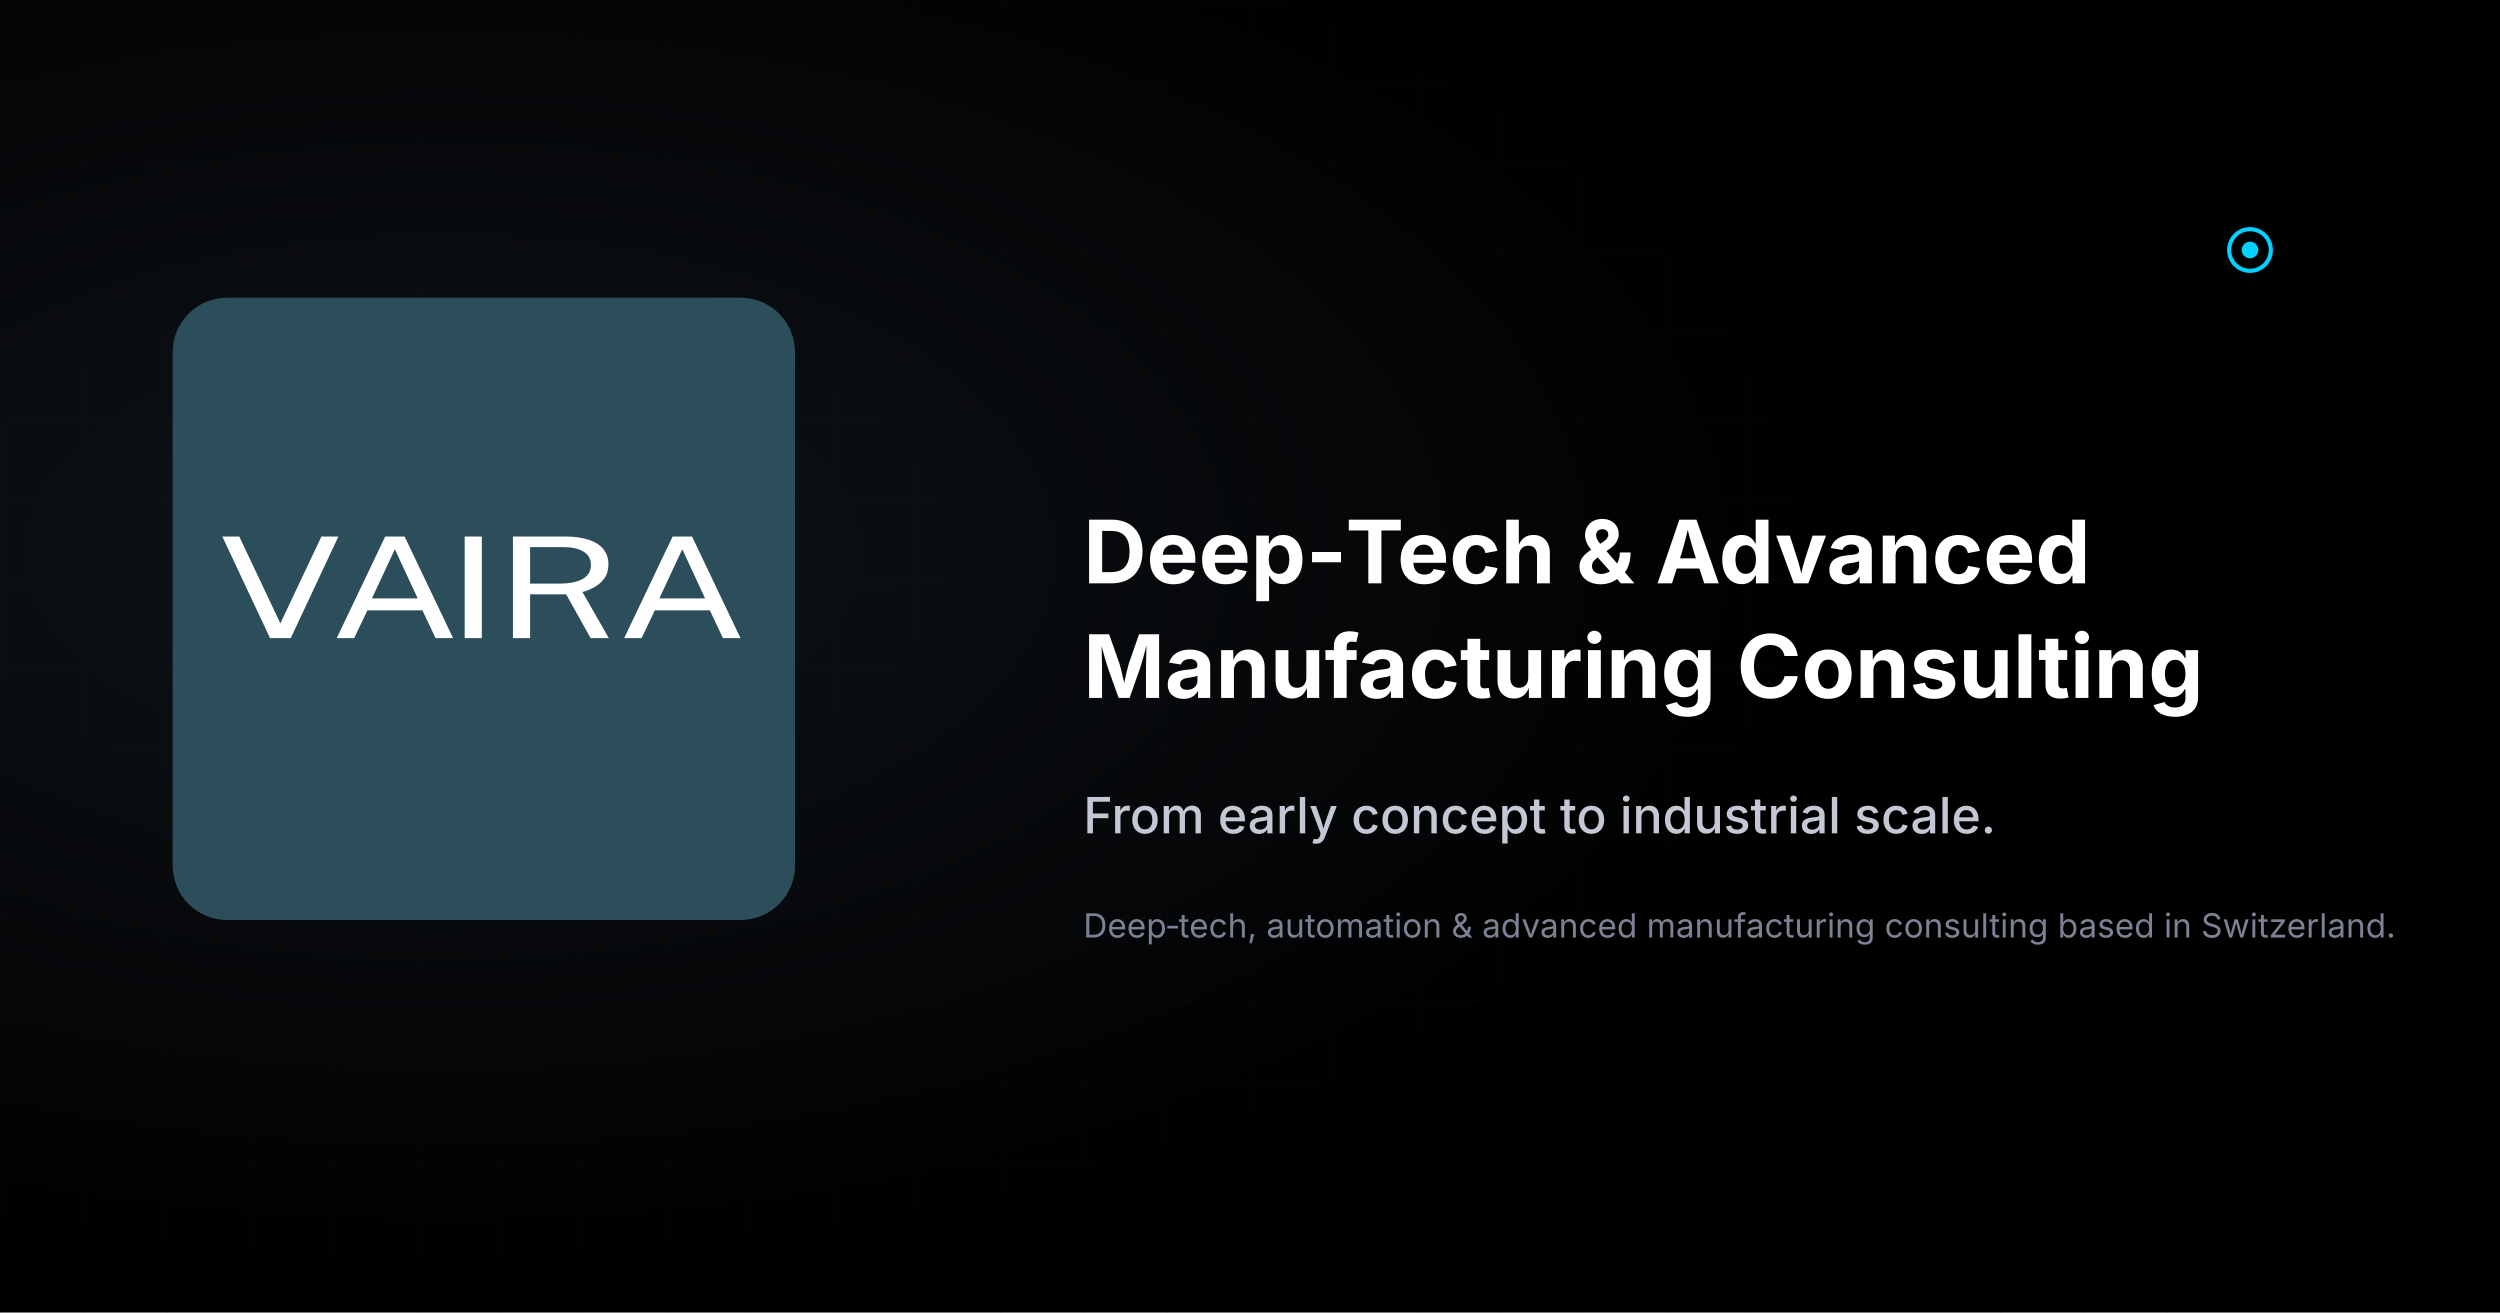
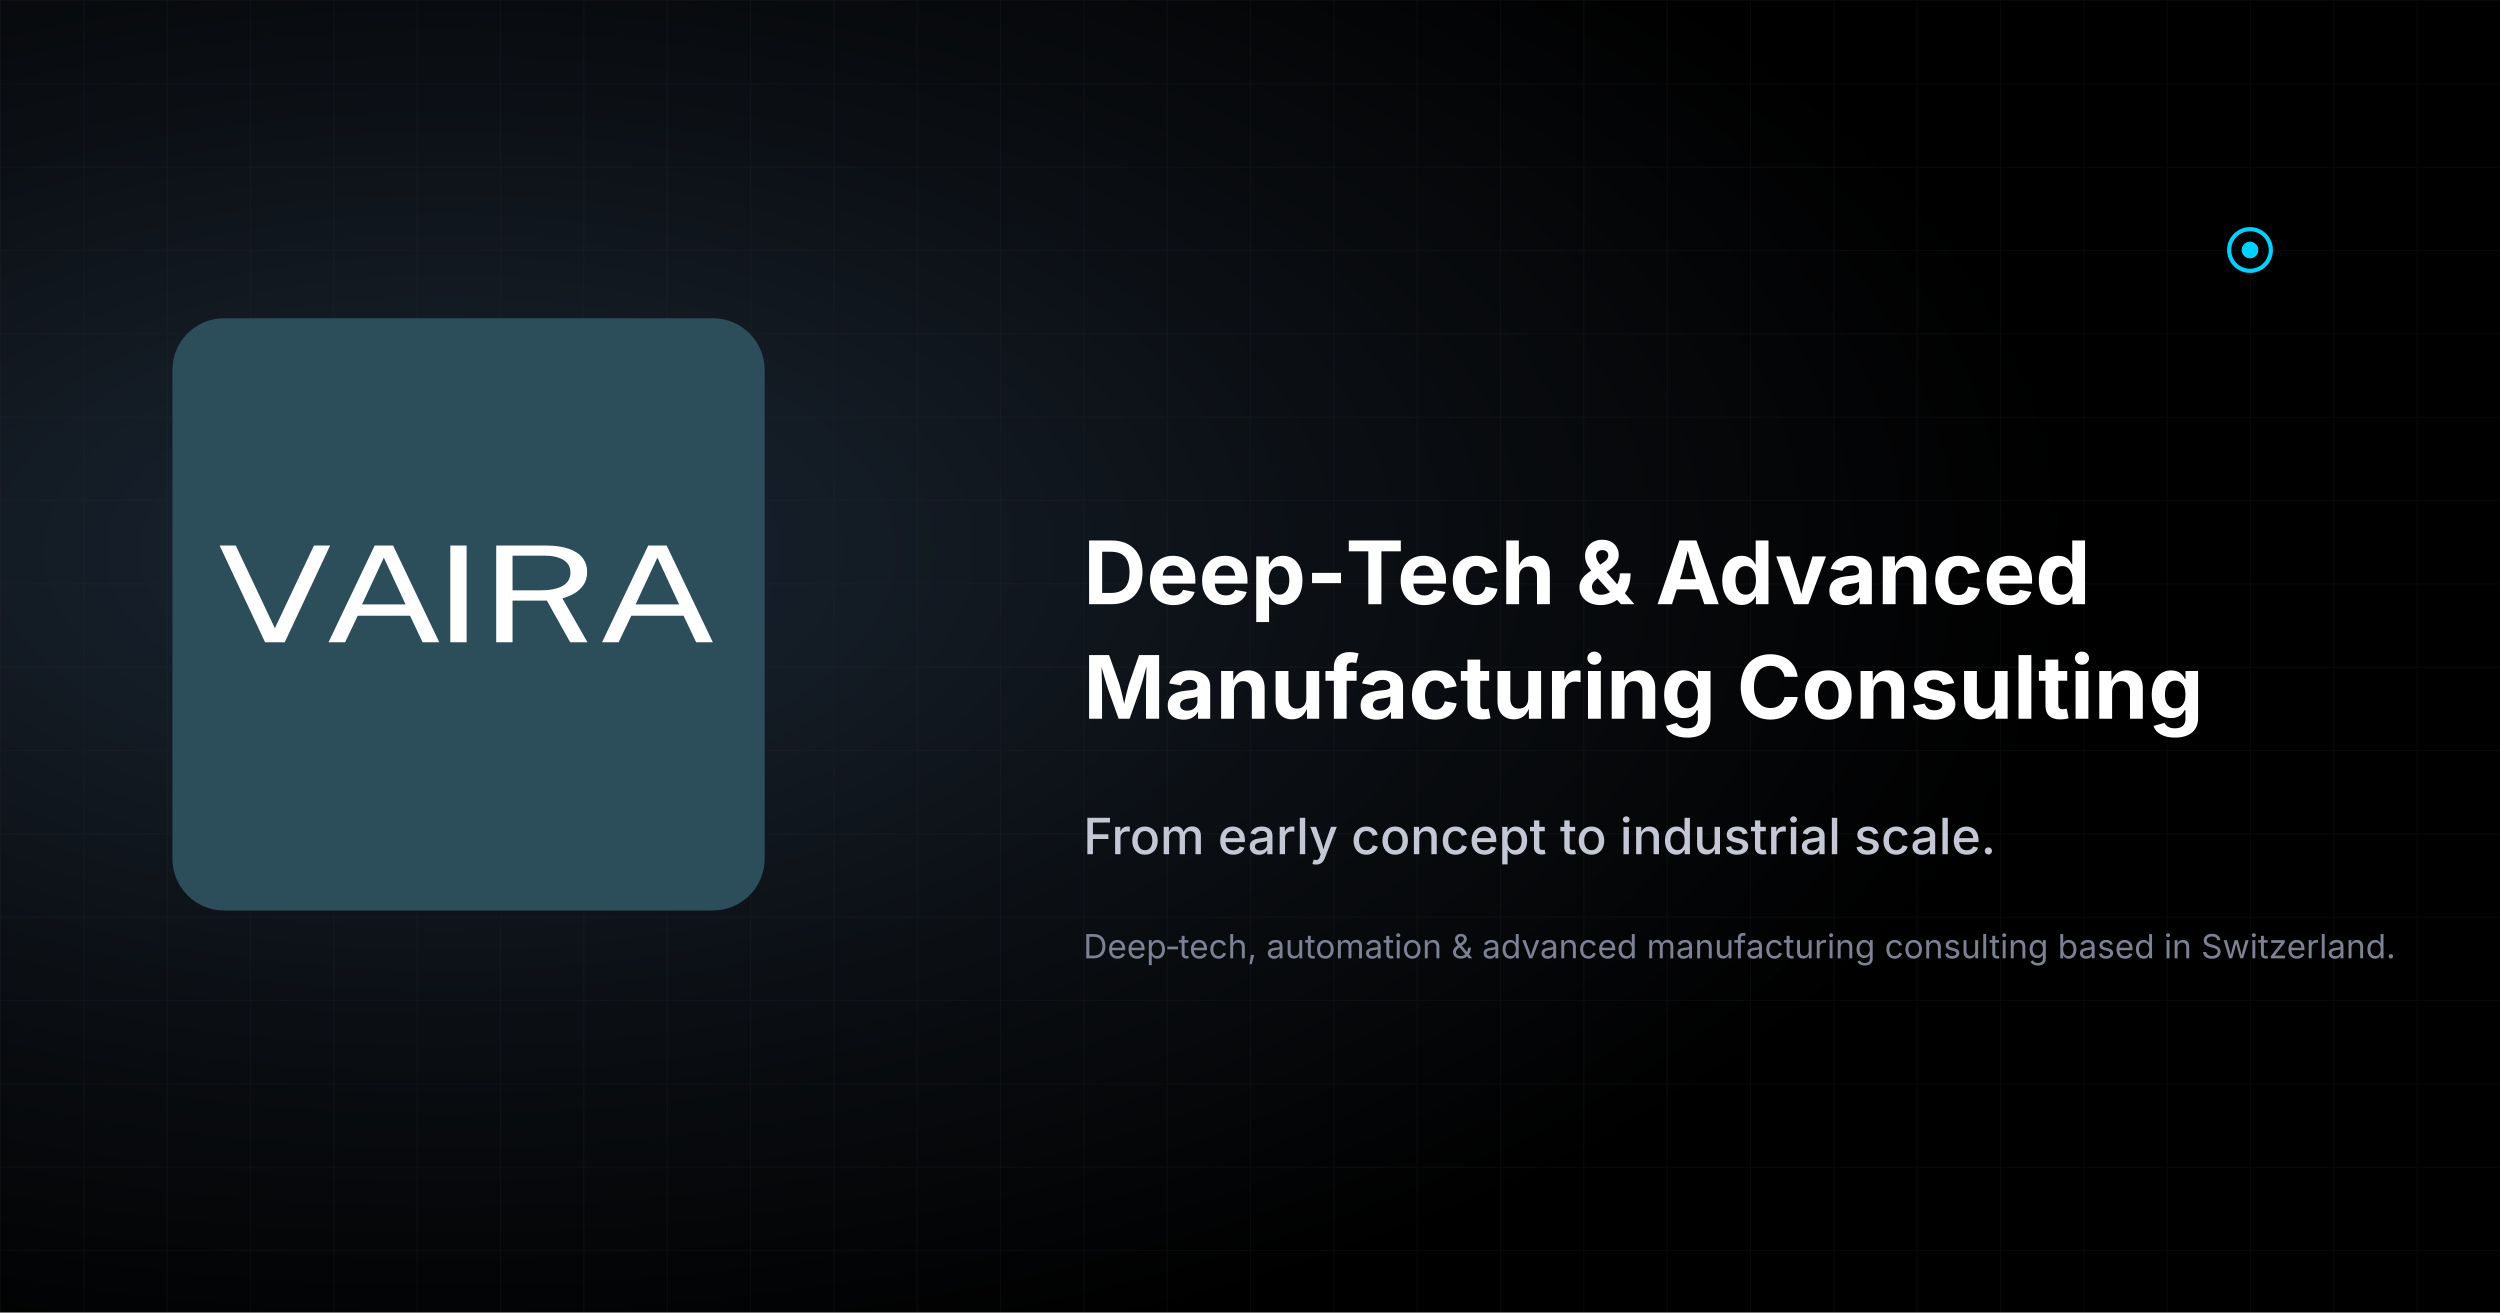
<svg xmlns="http://www.w3.org/2000/svg" width="1200" height="630" viewBox="0 0 1200 630">
  <defs>
-     <radialGradient id="logoGlow" cx="0.18" cy="0.42" r="0.55">
-       <stop offset="0%" stop-color="#0F141A" />
+     <radialGradient id="logoGlow" cx="0.18" cy="0.42" r="0.65">
+       <stop offset="0%" stop-color="#1A2633" />
+       <stop offset="60%" stop-color="#0A0D11" />
      <stop offset="100%" stop-color="#000000" />
    </radialGradient>
    <pattern id="grid" x="0" y="0" width="40" height="40" patternUnits="userSpaceOnUse">
-       <path d="M 40 0 L 0 0 0 40" fill="none" stroke="#1A1A1F" stroke-width="1" />
+       <path d="M 40 0 L 0 0 0 40" fill="none" stroke="#2A2F38" stroke-width="1" />
    </pattern>
  </defs>
  <rect width="1200" height="630" fill="url(#logoGlow)" />
-   <rect width="1200" height="630" fill="url(#grid)" opacity="0.10" />
-   <g transform="translate(80, 140) scale(1.45)">
+   <rect width="1200" height="630" fill="url(#grid)" opacity="0.18" />
+   <g transform="translate(80, 150) scale(1.38)">
    <path d="M 20 5 H 190 A 15 15 0 0 1 205 20 V 190 A 15 15 0 0 1 190 205 H 20 A 15 15 0 0 1 5 190 V 20 A 15 15 0 0 1 20 5 Z" fill="#2b4e5a" stroke="#2b4e5a" stroke-width="6" />
    <g transform="translate(7, 16) scale(1.01)">
      <path fill="#ffffff" d="M 26.958,97.72 11.307,64.411 h 5.561 L 30.331,92.882 43.794,64.411 h 5.561 L 33.735,97.72 Z m 21.85,0 15.894,-33.308 h 6.352 L 86.948,97.72 H 81.205 L 76.889,88.598 h -18.022 l -4.346,9.122 z M 60.357,84.682 H 75.339 L 67.863,68.58 Z M 90.746,97.72 V 64.411 h 5.622 v 33.308 z m 15.815,0 V 64.411 h 17.019 q 4.741,0 7.932,1.106 3.191,1.083 4.771,3.133 1.58,2.027 1.58,4.86 0,2.718 -1.276,4.515 -1.246,1.797 -3.191,2.902 -1.945,1.083 -4.042,1.682 l 8.631,15.111 h -5.957 l -8.023,-14.351 h -11.822 v 14.351 z m 5.622,-17.875 h 9.573 q 4.954,0 7.658,-1.52 2.705,-1.543 2.705,-4.561 0,-2.948 -2.431,-4.4 -2.401,-1.474 -6.595,-1.474 h -10.91 z m 30.828,17.875 15.894,-33.308 h 6.352 l 15.894,33.308 h -5.744 L 171.093,88.598 h -18.022 l -4.346,9.122 z m 11.548,-13.038 h 14.983 l -7.476,-16.101 z" />
    </g>
  </g>
-   <text x="520" y="280" fill="#FFFFFF" font-family="Inter Tight, system-ui, -apple-system, BlinkMacSystemFont, 'Segoe UI', sans-serif" font-size="42" font-weight="700">
+   <text x="520" y="290" fill="#FFFFFF" font-family="Inter Tight, system-ui, -apple-system, BlinkMacSystemFont, 'Segoe UI', sans-serif" font-size="42" font-weight="700">
    Deep‑Tech &amp; Advanced
  </text>
-   <text x="520" y="335" fill="#FFFFFF" font-family="Inter Tight, system-ui, -apple-system, BlinkMacSystemFont, 'Segoe UI', sans-serif" font-size="42" font-weight="700">
+   <text x="520" y="345" fill="#FFFFFF" font-family="Inter Tight, system-ui, -apple-system, BlinkMacSystemFont, 'Segoe UI', sans-serif" font-size="42" font-weight="700">
    Manufacturing Consulting
  </text>
-   <text x="520" y="400" fill="#C4C7D4" font-family="Inter, system-ui, -apple-system, BlinkMacSystemFont, 'Segoe UI', sans-serif" font-size="24" font-weight="500">
+   <text x="520" y="410" fill="#C4C7D4" font-family="Inter, system-ui, -apple-system, BlinkMacSystemFont, 'Segoe UI', sans-serif" font-size="24" font-weight="500">
    From early concept to industrial scale.
  </text>
-   <text x="520" y="450" fill="#7C8194" font-family="Inter, system-ui, -apple-system, BlinkMacSystemFont, 'Segoe UI', sans-serif" font-size="16" font-weight="400">
+   <text x="520" y="460" fill="#7C8194" font-family="Inter, system-ui, -apple-system, BlinkMacSystemFont, 'Segoe UI', sans-serif" font-size="16" font-weight="400">
    Deep‑tech, automation &amp; advanced manufacturing consulting based in Switzerland.
  </text>
  <circle cx="1080" cy="120" r="10" fill="none" stroke="#00D1FF" stroke-width="2" />
  <circle cx="1080" cy="120" r="4" fill="#00D1FF" />
</svg>
